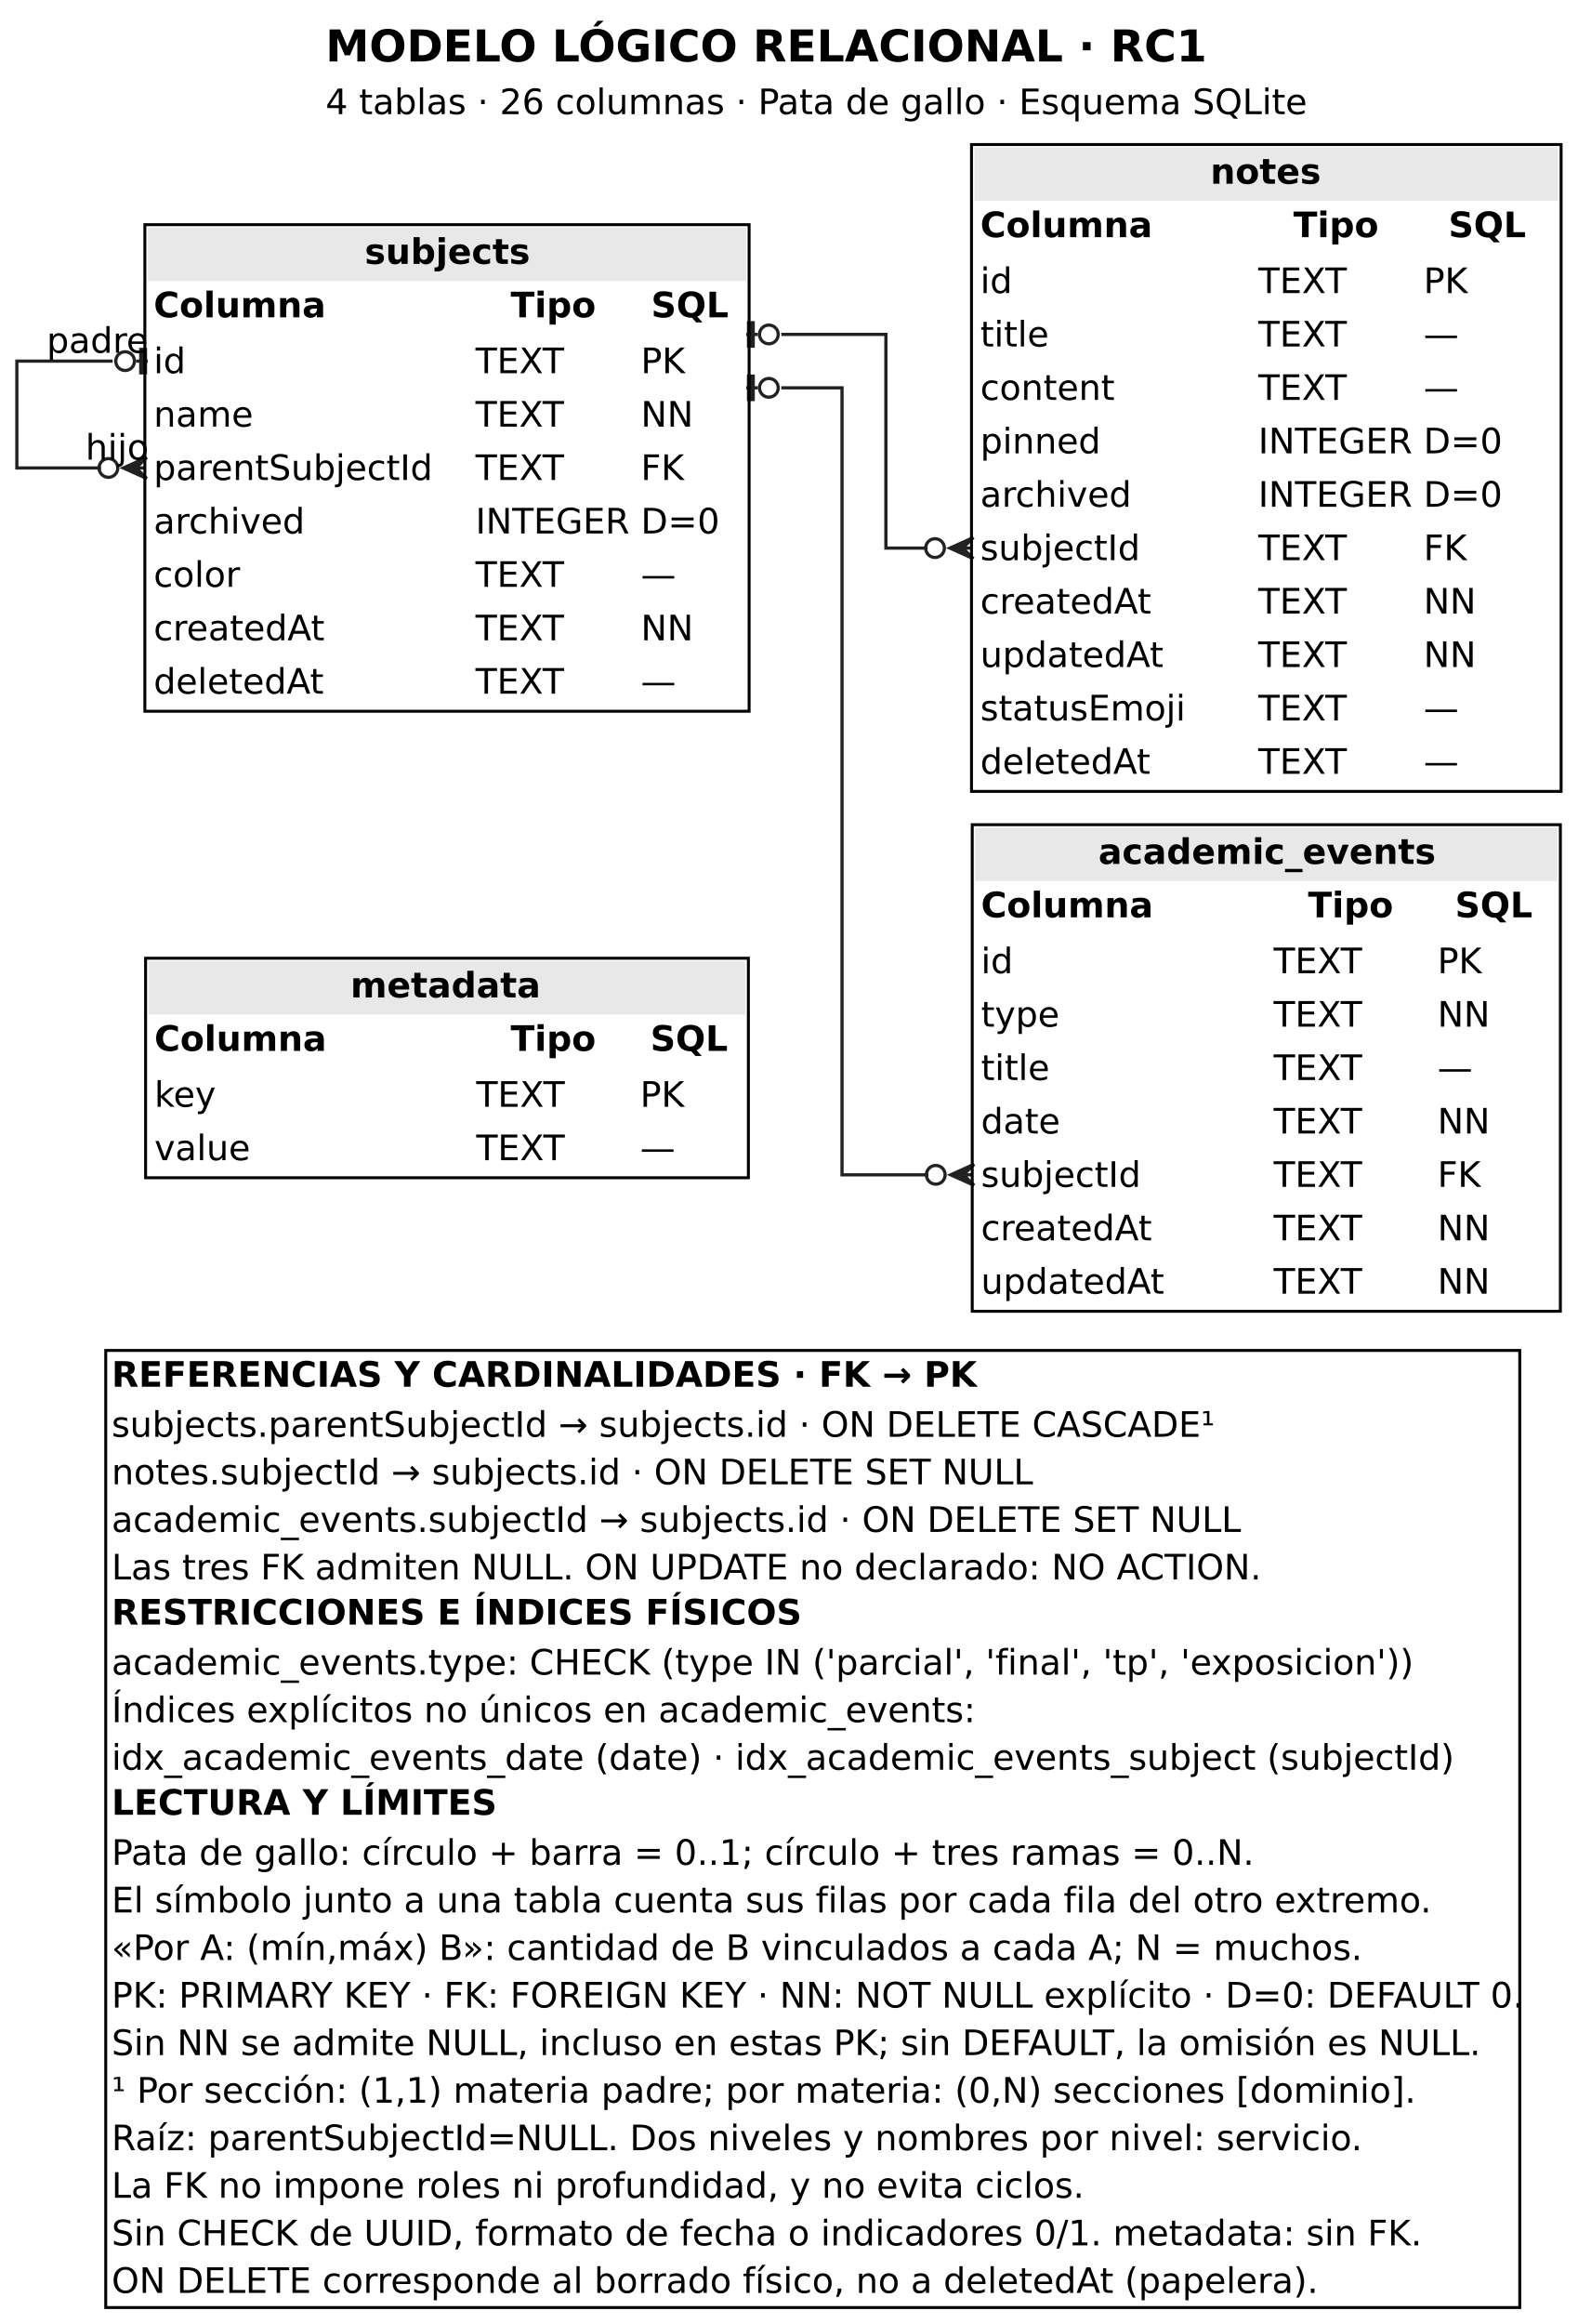
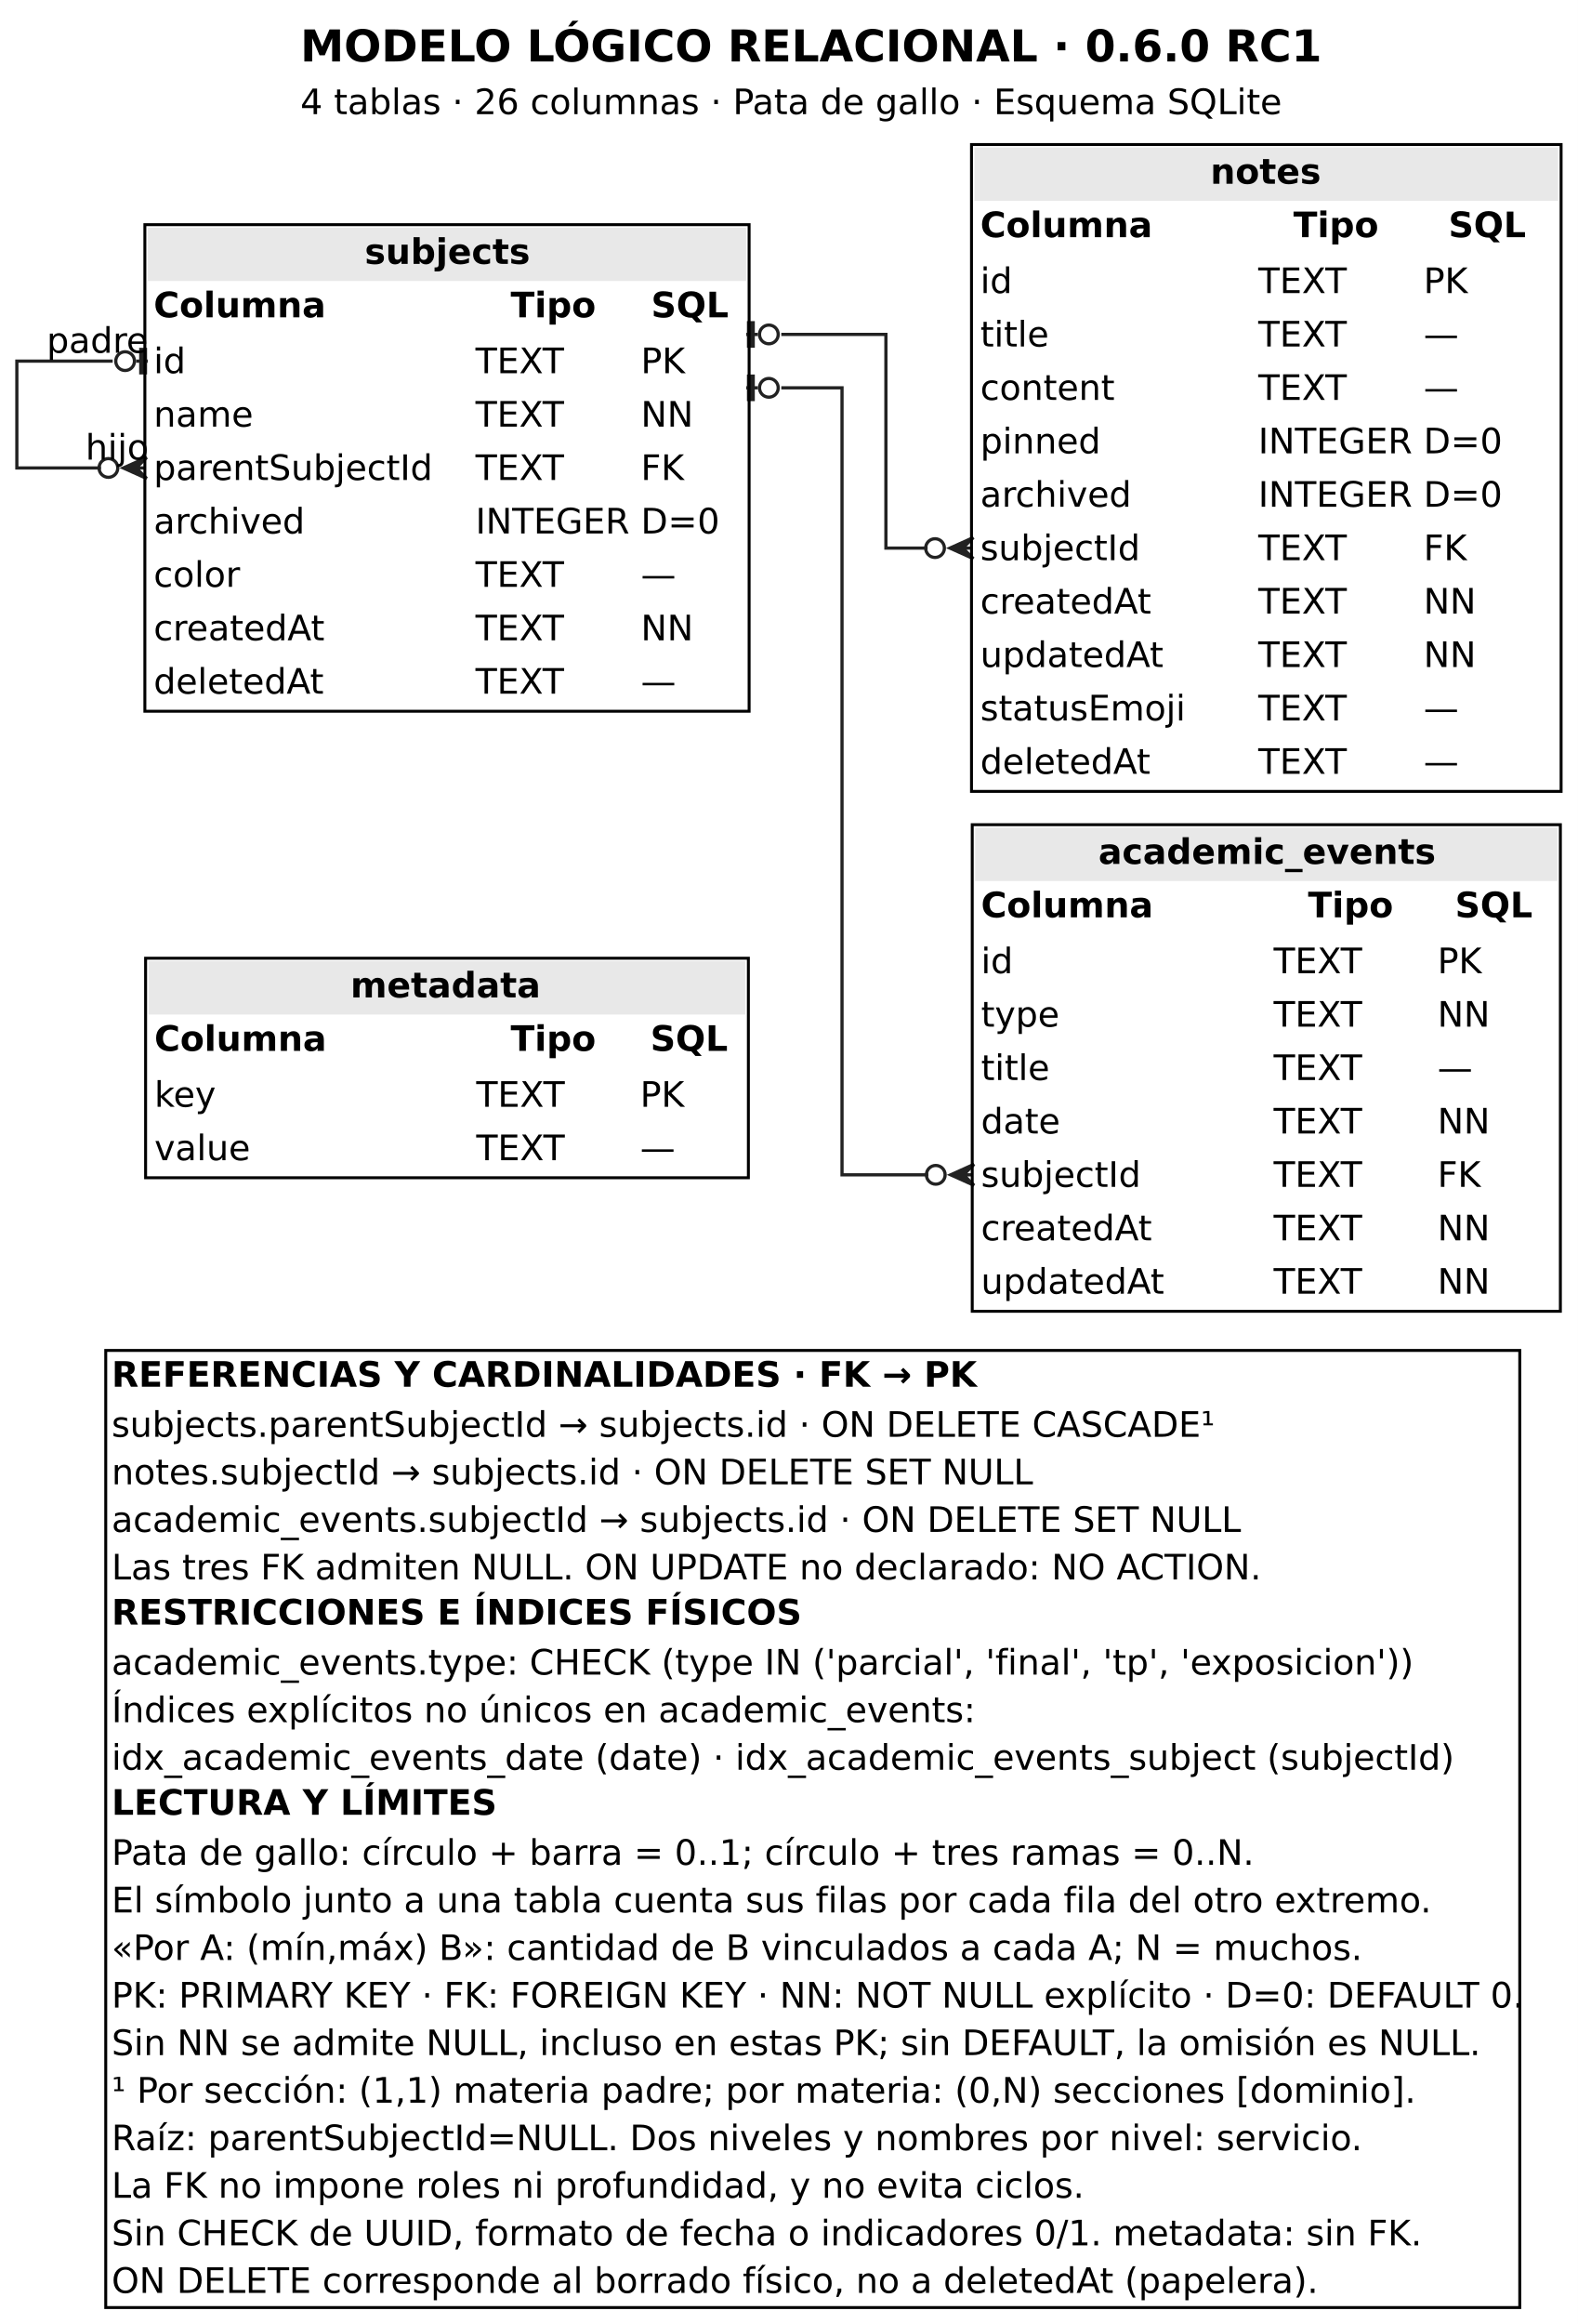
<svg xmlns="http://www.w3.org/2000/svg" width="539pt" height="794pt" viewBox="0.00 0.00 539.00 794.00">
  <g id="graph0" class="graph" transform="scale(1 1) rotate(0) translate(-22.24 809.88)">
    <polygon fill="white" stroke="none" points="22.24,-15.74 22.24,-809.88 561.51,-809.88 561.51,-15.74 22.24,-15.74" />
    <g id="edge3" class="edge">
      <path fill="none" stroke="#222222" stroke-width="1.1" d="M56.75,-650C45,-650 28,-650 28,-650 28,-650 28,-686.5 28,-686.5 28,-686.5 45,-686.5 60.75,-686.5" />
      <polygon fill="#222222" stroke="#222222" stroke-width="1.1" points="64.38,-650 72.38,-653.6 68.75,-650 72.01,-650 72.01,-650 72.01,-650 68.75,-650 72.38,-646.4 64.38,-650" />
      <ellipse fill="none" stroke="#222222" stroke-width="1.1" cx="59.29" cy="-650" rx="3.2" ry="3.2" />
      <polygon fill="#222222" stroke="#222222" stroke-width="1.1" points="71.95,-682.5 71.95,-690.5 70.35,-690.5 70.35,-682.5 71.95,-682.5" />
      <polyline fill="none" stroke="#222222" stroke-width="1.1" points="72.75,-686.5 68.75,-686.5" />
      <ellipse fill="none" stroke="#222222" stroke-width="1.1" cx="65" cy="-686.5" rx="3.2" ry="3.2" />
      <text xml:space="preserve" text-anchor="middle" x="55.5" y="-689.35" font-family="DejaVu Sans" font-size="12.00">padre</text>
      <text xml:space="preserve" text-anchor="middle" x="62.25" y="-652.85" font-family="DejaVu Sans" font-size="12.00">hijo</text>
    </g>
    <g id="edge1" class="edge">
      <path fill="none" stroke="#222222" stroke-width="1.1" d="M339.25,-622.62C335,-622.62 325,-622.62 325,-622.62 325,-622.62 325,-695.62 325,-695.62 325,-695.62 300,-695.62 289.25,-695.62" />
      <polygon fill="#222222" stroke="#222222" stroke-width="1.1" points="346.88,-622.62 354.88,-626.22 351.25,-622.62 354.51,-622.62 354.51,-622.62 354.51,-622.62 351.25,-622.62 354.88,-619.02 346.88,-622.62" />
      <ellipse fill="none" stroke="#222222" stroke-width="1.1" cx="341.79" cy="-622.62" rx="3.2" ry="3.2" />
      <polygon fill="#222222" stroke="#222222" stroke-width="1.1" points="278.05,-699.62 278.05,-691.62 279.65,-691.62 279.65,-699.62 278.05,-699.62" />
      <polyline fill="none" stroke="#222222" stroke-width="1.1" points="277.25,-695.62 281.25,-695.62" />
      <ellipse fill="none" stroke="#222222" stroke-width="1.1" cx="285" cy="-695.62" rx="3.2" ry="3.2" />
    </g>
    <g id="edge2" class="edge">
      <path fill="none" stroke="#222222" stroke-width="1.1" d="M339.5,-408.5C330,-408.5 310,-408.5 310,-408.5 310,-408.5 310,-677.38 310,-677.38 310,-677.38 300,-677.38 289.25,-677.38" />
      <polygon fill="#222222" stroke="#222222" stroke-width="1.1" points="347.13,-408.5 355.13,-412.1 351.5,-408.5 354.76,-408.5 354.76,-408.5 354.76,-408.5 351.5,-408.5 355.13,-404.9 347.13,-408.5" />
      <ellipse fill="none" stroke="#222222" stroke-width="1.1" cx="342.04" cy="-408.5" rx="3.2" ry="3.2" />
      <polygon fill="#222222" stroke="#222222" stroke-width="1.1" points="278.05,-681.38 278.05,-673.38 279.65,-673.38 279.65,-681.38 278.05,-681.38" />
      <polyline fill="none" stroke="#222222" stroke-width="1.1" points="277.25,-677.38 281.25,-677.38" />
      <ellipse fill="none" stroke="#222222" stroke-width="1.1" cx="285" cy="-677.38" rx="3.2" ry="3.2" />
    </g>
    <g id="node1" class="node">
      <polygon fill="none" stroke="black" points="71.75,-566.88 71.75,-733.12 278.25,-733.12 278.25,-566.88 71.75,-566.88" />
      <polygon fill="#e8e8e8" stroke="none" points="72.75,-713.88 72.75,-732.12 277.25,-732.12 277.25,-713.88 72.75,-713.88" />
      <text xml:space="preserve" text-anchor="start" x="146.88" y="-719.73" font-family="DejaVu Sans" font-weight="bold" font-size="12.00">subjects</text>
      <text xml:space="preserve" text-anchor="start" x="74.75" y="-701.48" font-family="DejaVu Sans" font-weight="bold" font-size="12.00">Columna</text>
      <text xml:space="preserve" text-anchor="start" x="196.75" y="-701.48" font-family="DejaVu Sans" font-weight="bold" font-size="12.00">Tipo</text>
      <text xml:space="preserve" text-anchor="start" x="244.75" y="-701.48" font-family="DejaVu Sans" font-weight="bold" font-size="12.00">SQL</text>
      <text xml:space="preserve" text-anchor="start" x="74.75" y="-682.38" font-family="DejaVu Sans" font-size="12.00">id</text>
      <text xml:space="preserve" text-anchor="start" x="184.75" y="-682.38" font-family="DejaVu Sans" font-size="12.00">TEXT</text>
      <text xml:space="preserve" text-anchor="start" x="241.25" y="-682.38" font-family="DejaVu Sans" font-size="12.00">PK</text>
      <text xml:space="preserve" text-anchor="start" x="74.75" y="-664.12" font-family="DejaVu Sans" font-size="12.00">name</text>
      <text xml:space="preserve" text-anchor="start" x="184.75" y="-664.12" font-family="DejaVu Sans" font-size="12.00">TEXT</text>
      <text xml:space="preserve" text-anchor="start" x="241.25" y="-664.12" font-family="DejaVu Sans" font-size="12.00">NN</text>
      <text xml:space="preserve" text-anchor="start" x="74.75" y="-645.88" font-family="DejaVu Sans" font-size="12.00">parentSubjectId</text>
      <text xml:space="preserve" text-anchor="start" x="184.75" y="-645.88" font-family="DejaVu Sans" font-size="12.00">TEXT</text>
      <text xml:space="preserve" text-anchor="start" x="241.25" y="-645.88" font-family="DejaVu Sans" font-size="12.00">FK</text>
      <text xml:space="preserve" text-anchor="start" x="74.75" y="-627.62" font-family="DejaVu Sans" font-size="12.00">archived</text>
      <text xml:space="preserve" text-anchor="start" x="184.75" y="-627.62" font-family="DejaVu Sans" font-size="12.00">INTEGER</text>
      <text xml:space="preserve" text-anchor="start" x="241.25" y="-627.62" font-family="DejaVu Sans" font-size="12.00">D=0</text>
      <text xml:space="preserve" text-anchor="start" x="74.75" y="-609.38" font-family="DejaVu Sans" font-size="12.00">color</text>
      <text xml:space="preserve" text-anchor="start" x="184.75" y="-609.38" font-family="DejaVu Sans" font-size="12.00">TEXT</text>
      <text xml:space="preserve" text-anchor="start" x="241.25" y="-609.38" font-family="DejaVu Sans" font-size="12.00">—</text>
      <text xml:space="preserve" text-anchor="start" x="74.75" y="-591.12" font-family="DejaVu Sans" font-size="12.00">createdAt</text>
      <text xml:space="preserve" text-anchor="start" x="184.75" y="-591.12" font-family="DejaVu Sans" font-size="12.00">TEXT</text>
      <text xml:space="preserve" text-anchor="start" x="241.25" y="-591.12" font-family="DejaVu Sans" font-size="12.00">NN</text>
      <text xml:space="preserve" text-anchor="start" x="74.75" y="-572.88" font-family="DejaVu Sans" font-size="12.00">deletedAt</text>
      <text xml:space="preserve" text-anchor="start" x="184.75" y="-572.88" font-family="DejaVu Sans" font-size="12.00">TEXT</text>
      <text xml:space="preserve" text-anchor="start" x="241.25" y="-572.88" font-family="DejaVu Sans" font-size="12.00">—</text>
    </g>
    <g id="node2" class="node">
      <polygon fill="none" stroke="black" points="354.25,-539.5 354.25,-760.5 555.75,-760.5 555.75,-539.5 354.25,-539.5" />
      <polygon fill="#e8e8e8" stroke="none" points="355.25,-741.25 355.25,-759.5 554.75,-759.5 554.75,-741.25 355.25,-741.25" />
      <text xml:space="preserve" text-anchor="start" x="435.88" y="-747.1" font-family="DejaVu Sans" font-weight="bold" font-size="12.00">notes</text>
      <text xml:space="preserve" text-anchor="start" x="357.25" y="-728.85" font-family="DejaVu Sans" font-weight="bold" font-size="12.00">Columna</text>
      <text xml:space="preserve" text-anchor="start" x="464.25" y="-728.85" font-family="DejaVu Sans" font-weight="bold" font-size="12.00">Tipo</text>
      <text xml:space="preserve" text-anchor="start" x="517.25" y="-728.85" font-family="DejaVu Sans" font-weight="bold" font-size="12.00">SQL</text>
      <text xml:space="preserve" text-anchor="start" x="357.25" y="-709.75" font-family="DejaVu Sans" font-size="12.00">id</text>
      <text xml:space="preserve" text-anchor="start" x="452.25" y="-709.75" font-family="DejaVu Sans" font-size="12.00">TEXT</text>
      <text xml:space="preserve" text-anchor="start" x="508.75" y="-709.75" font-family="DejaVu Sans" font-size="12.00">PK</text>
      <text xml:space="preserve" text-anchor="start" x="357.25" y="-691.5" font-family="DejaVu Sans" font-size="12.00">title</text>
      <text xml:space="preserve" text-anchor="start" x="452.25" y="-691.5" font-family="DejaVu Sans" font-size="12.00">TEXT</text>
      <text xml:space="preserve" text-anchor="start" x="508.75" y="-691.5" font-family="DejaVu Sans" font-size="12.00">—</text>
      <text xml:space="preserve" text-anchor="start" x="357.25" y="-673.25" font-family="DejaVu Sans" font-size="12.00">content</text>
      <text xml:space="preserve" text-anchor="start" x="452.25" y="-673.25" font-family="DejaVu Sans" font-size="12.00">TEXT</text>
      <text xml:space="preserve" text-anchor="start" x="508.75" y="-673.25" font-family="DejaVu Sans" font-size="12.00">—</text>
      <text xml:space="preserve" text-anchor="start" x="357.25" y="-655" font-family="DejaVu Sans" font-size="12.00">pinned</text>
      <text xml:space="preserve" text-anchor="start" x="452.25" y="-655" font-family="DejaVu Sans" font-size="12.00">INTEGER</text>
      <text xml:space="preserve" text-anchor="start" x="508.75" y="-655" font-family="DejaVu Sans" font-size="12.00">D=0</text>
      <text xml:space="preserve" text-anchor="start" x="357.25" y="-636.75" font-family="DejaVu Sans" font-size="12.00">archived</text>
      <text xml:space="preserve" text-anchor="start" x="452.25" y="-636.75" font-family="DejaVu Sans" font-size="12.00">INTEGER</text>
      <text xml:space="preserve" text-anchor="start" x="508.75" y="-636.75" font-family="DejaVu Sans" font-size="12.00">D=0</text>
      <text xml:space="preserve" text-anchor="start" x="357.25" y="-618.5" font-family="DejaVu Sans" font-size="12.00">subjectId</text>
      <text xml:space="preserve" text-anchor="start" x="452.25" y="-618.5" font-family="DejaVu Sans" font-size="12.00">TEXT</text>
      <text xml:space="preserve" text-anchor="start" x="508.75" y="-618.5" font-family="DejaVu Sans" font-size="12.00">FK</text>
      <text xml:space="preserve" text-anchor="start" x="357.25" y="-600.25" font-family="DejaVu Sans" font-size="12.00">createdAt</text>
      <text xml:space="preserve" text-anchor="start" x="452.25" y="-600.25" font-family="DejaVu Sans" font-size="12.00">TEXT</text>
      <text xml:space="preserve" text-anchor="start" x="508.75" y="-600.25" font-family="DejaVu Sans" font-size="12.00">NN</text>
      <text xml:space="preserve" text-anchor="start" x="357.25" y="-582" font-family="DejaVu Sans" font-size="12.00">updatedAt</text>
      <text xml:space="preserve" text-anchor="start" x="452.25" y="-582" font-family="DejaVu Sans" font-size="12.00">TEXT</text>
      <text xml:space="preserve" text-anchor="start" x="508.75" y="-582" font-family="DejaVu Sans" font-size="12.00">NN</text>
      <text xml:space="preserve" text-anchor="start" x="357.25" y="-563.75" font-family="DejaVu Sans" font-size="12.00">statusEmoji</text>
      <text xml:space="preserve" text-anchor="start" x="452.25" y="-563.75" font-family="DejaVu Sans" font-size="12.00">TEXT</text>
      <text xml:space="preserve" text-anchor="start" x="508.75" y="-563.75" font-family="DejaVu Sans" font-size="12.00">—</text>
      <text xml:space="preserve" text-anchor="start" x="357.25" y="-545.5" font-family="DejaVu Sans" font-size="12.00">deletedAt</text>
      <text xml:space="preserve" text-anchor="start" x="452.25" y="-545.5" font-family="DejaVu Sans" font-size="12.00">TEXT</text>
      <text xml:space="preserve" text-anchor="start" x="508.75" y="-545.5" font-family="DejaVu Sans" font-size="12.00">—</text>
    </g>
    <g id="node3" class="node">
      <polygon fill="none" stroke="black" points="354.5,-361.88 354.5,-528.12 555.5,-528.12 555.5,-361.88 354.5,-361.88" />
      <polygon fill="#e8e8e8" stroke="none" points="355.5,-508.88 355.5,-527.12 554.5,-527.12 554.5,-508.88 355.5,-508.88" />
      <text xml:space="preserve" text-anchor="start" x="397.62" y="-514.73" font-family="DejaVu Sans" font-weight="bold" font-size="12.00">academic_events</text>
      <text xml:space="preserve" text-anchor="start" x="357.5" y="-496.48" font-family="DejaVu Sans" font-weight="bold" font-size="12.00">Columna</text>
      <text xml:space="preserve" text-anchor="start" x="469.25" y="-496.48" font-family="DejaVu Sans" font-weight="bold" font-size="12.00">Tipo</text>
      <text xml:space="preserve" text-anchor="start" x="519.5" y="-496.48" font-family="DejaVu Sans" font-weight="bold" font-size="12.00">SQL</text>
      <text xml:space="preserve" text-anchor="start" x="357.5" y="-477.38" font-family="DejaVu Sans" font-size="12.00">id</text>
      <text xml:space="preserve" text-anchor="start" x="457.5" y="-477.38" font-family="DejaVu Sans" font-size="12.00">TEXT</text>
      <text xml:space="preserve" text-anchor="start" x="513.5" y="-477.38" font-family="DejaVu Sans" font-size="12.00">PK</text>
      <text xml:space="preserve" text-anchor="start" x="357.5" y="-459.12" font-family="DejaVu Sans" font-size="12.00">type</text>
      <text xml:space="preserve" text-anchor="start" x="457.5" y="-459.12" font-family="DejaVu Sans" font-size="12.00">TEXT</text>
      <text xml:space="preserve" text-anchor="start" x="513.5" y="-459.12" font-family="DejaVu Sans" font-size="12.00">NN</text>
      <text xml:space="preserve" text-anchor="start" x="357.5" y="-440.88" font-family="DejaVu Sans" font-size="12.00">title</text>
      <text xml:space="preserve" text-anchor="start" x="457.5" y="-440.88" font-family="DejaVu Sans" font-size="12.00">TEXT</text>
      <text xml:space="preserve" text-anchor="start" x="513.5" y="-440.88" font-family="DejaVu Sans" font-size="12.00">—</text>
      <text xml:space="preserve" text-anchor="start" x="357.5" y="-422.62" font-family="DejaVu Sans" font-size="12.00">date</text>
      <text xml:space="preserve" text-anchor="start" x="457.5" y="-422.62" font-family="DejaVu Sans" font-size="12.00">TEXT</text>
      <text xml:space="preserve" text-anchor="start" x="513.5" y="-422.62" font-family="DejaVu Sans" font-size="12.00">NN</text>
      <text xml:space="preserve" text-anchor="start" x="357.5" y="-404.38" font-family="DejaVu Sans" font-size="12.00">subjectId</text>
      <text xml:space="preserve" text-anchor="start" x="457.5" y="-404.38" font-family="DejaVu Sans" font-size="12.00">TEXT</text>
      <text xml:space="preserve" text-anchor="start" x="513.5" y="-404.38" font-family="DejaVu Sans" font-size="12.00">FK</text>
      <text xml:space="preserve" text-anchor="start" x="357.5" y="-386.12" font-family="DejaVu Sans" font-size="12.00">createdAt</text>
      <text xml:space="preserve" text-anchor="start" x="457.5" y="-386.12" font-family="DejaVu Sans" font-size="12.00">TEXT</text>
      <text xml:space="preserve" text-anchor="start" x="513.5" y="-386.12" font-family="DejaVu Sans" font-size="12.00">NN</text>
      <text xml:space="preserve" text-anchor="start" x="357.5" y="-367.88" font-family="DejaVu Sans" font-size="12.00">updatedAt</text>
      <text xml:space="preserve" text-anchor="start" x="457.5" y="-367.88" font-family="DejaVu Sans" font-size="12.00">TEXT</text>
      <text xml:space="preserve" text-anchor="start" x="513.5" y="-367.88" font-family="DejaVu Sans" font-size="12.00">NN</text>
    </g>
    <g id="node4" class="node">
      <polygon fill="none" stroke="black" points="72,-407.5 72,-482.5 278,-482.5 278,-407.5 72,-407.5" />
      <polygon fill="#e8e8e8" stroke="none" points="73,-463.25 73,-481.5 277,-481.5 277,-463.25 73,-463.25" />
      <text xml:space="preserve" text-anchor="start" x="142" y="-469.1" font-family="DejaVu Sans" font-weight="bold" font-size="12.00">metadata</text>
      <text xml:space="preserve" text-anchor="start" x="75" y="-450.85" font-family="DejaVu Sans" font-weight="bold" font-size="12.00">Columna</text>
      <text xml:space="preserve" text-anchor="start" x="196.75" y="-450.85" font-family="DejaVu Sans" font-weight="bold" font-size="12.00">Tipo</text>
      <text xml:space="preserve" text-anchor="start" x="244.5" y="-450.85" font-family="DejaVu Sans" font-weight="bold" font-size="12.00">SQL</text>
      <text xml:space="preserve" text-anchor="start" x="75" y="-431.75" font-family="DejaVu Sans" font-size="12.00">key</text>
      <text xml:space="preserve" text-anchor="start" x="185" y="-431.75" font-family="DejaVu Sans" font-size="12.00">TEXT</text>
      <text xml:space="preserve" text-anchor="start" x="241" y="-431.75" font-family="DejaVu Sans" font-size="12.00">PK</text>
      <text xml:space="preserve" text-anchor="start" x="75" y="-413.5" font-family="DejaVu Sans" font-size="12.00">value</text>
      <text xml:space="preserve" text-anchor="start" x="185" y="-413.5" font-family="DejaVu Sans" font-size="12.00">TEXT</text>
      <text xml:space="preserve" text-anchor="start" x="241" y="-413.5" font-family="DejaVu Sans" font-size="12.00">—</text>
    </g>
    <g id="node5" class="node">
      <polygon fill="none" stroke="black" points="58.38,-21.5 58.38,-348.5 541.62,-348.5 541.62,-21.5 58.38,-21.5" />
      <text xml:space="preserve" text-anchor="start" x="60.38" y="-336.1" font-family="DejaVu Sans" font-weight="bold" font-size="12.00">REFERENCIAS Y CARDINALIDADES · FK → PK</text>
      <text xml:space="preserve" text-anchor="start" x="60.38" y="-319" font-family="DejaVu Sans" font-size="12.00">subjects.parentSubjectId → subjects.id · ON DELETE CASCADE¹</text>
      <text xml:space="preserve" text-anchor="start" x="60.38" y="-302.75" font-family="DejaVu Sans" font-size="12.00">notes.subjectId → subjects.id · ON DELETE SET NULL</text>
      <text xml:space="preserve" text-anchor="start" x="60.38" y="-286.5" font-family="DejaVu Sans" font-size="12.00">academic_events.subjectId → subjects.id · ON DELETE SET NULL</text>
      <text xml:space="preserve" text-anchor="start" x="60.38" y="-270.25" font-family="DejaVu Sans" font-size="12.00">Las tres FK admiten NULL. ON UPDATE no declarado: NO ACTION.</text>
      <text xml:space="preserve" text-anchor="start" x="60.38" y="-254.85" font-family="DejaVu Sans" font-weight="bold" font-size="12.00">RESTRICCIONES E ÍNDICES FÍSICOS</text>
      <text xml:space="preserve" text-anchor="start" x="60.38" y="-237.75" font-family="DejaVu Sans" font-size="12.00">academic_events.type: CHECK (type IN ('parcial', 'final', 'tp', 'exposicion'))</text>
      <text xml:space="preserve" text-anchor="start" x="60.38" y="-221.5" font-family="DejaVu Sans" font-size="12.00">Índices explícitos no únicos en academic_events:</text>
      <text xml:space="preserve" text-anchor="start" x="60.38" y="-205.25" font-family="DejaVu Sans" font-size="12.00">idx_academic_events_date (date) · idx_academic_events_subject (subjectId)</text>
      <text xml:space="preserve" text-anchor="start" x="60.38" y="-189.85" font-family="DejaVu Sans" font-weight="bold" font-size="12.00">LECTURA Y LÍMITES</text>
      <text xml:space="preserve" text-anchor="start" x="60.38" y="-172.75" font-family="DejaVu Sans" font-size="12.00">Pata de gallo: círculo + barra = 0..1; círculo + tres ramas = 0..N.</text>
      <text xml:space="preserve" text-anchor="start" x="60.38" y="-156.5" font-family="DejaVu Sans" font-size="12.00">El símbolo junto a una tabla cuenta sus filas por cada fila del otro extremo.</text>
      <text xml:space="preserve" text-anchor="start" x="60.38" y="-140.25" font-family="DejaVu Sans" font-size="12.00">«Por A: (mín,máx) B»: cantidad de B vinculados a cada A; N = muchos.</text>
      <text xml:space="preserve" text-anchor="start" x="60.38" y="-124" font-family="DejaVu Sans" font-size="12.00">PK: PRIMARY KEY · FK: FOREIGN KEY · NN: NOT NULL explícito · D=0: DEFAULT 0.</text>
      <text xml:space="preserve" text-anchor="start" x="60.38" y="-107.75" font-family="DejaVu Sans" font-size="12.00">Sin NN se admite NULL, incluso en estas PK; sin DEFAULT, la omisión es NULL.</text>
      <text xml:space="preserve" text-anchor="start" x="60.38" y="-91.5" font-family="DejaVu Sans" font-size="12.00">¹ Por sección: (1,1) materia padre; por materia: (0,N) secciones [dominio].</text>
      <text xml:space="preserve" text-anchor="start" x="60.38" y="-75.25" font-family="DejaVu Sans" font-size="12.00">Raíz: parentSubjectId=NULL. Dos niveles y nombres por nivel: servicio.</text>
      <text xml:space="preserve" text-anchor="start" x="60.38" y="-59" font-family="DejaVu Sans" font-size="12.00">La FK no impone roles ni profundidad, y no evita ciclos.</text>
      <text xml:space="preserve" text-anchor="start" x="60.38" y="-42.75" font-family="DejaVu Sans" font-size="12.00">Sin CHECK de UUID, formato de fecha o indicadores 0/1. metadata: sin FK.</text>
      <text xml:space="preserve" text-anchor="start" x="60.38" y="-26.5" font-family="DejaVu Sans" font-size="12.00">ON DELETE corresponde al borrado físico, no a deletedAt (papelera).</text>
    </g>
    <g id="node6" class="node">
-       <text xml:space="preserve" text-anchor="start" x="133.5" y="-788.88" font-family="DejaVu Sans" font-weight="bold" font-size="15.00">MODELO LÓGICO RELACIONAL · RC1</text>
-       <text xml:space="preserve" text-anchor="start" x="133.5" y="-770.88" font-family="DejaVu Sans" font-size="12.00">4 tablas · 26 columnas · Pata de gallo · Esquema SQLite</text>
+       <text xml:space="preserve" text-anchor="start" x="124.88" y="-788.88" font-family="DejaVu Sans" font-weight="bold" font-size="15.00">MODELO LÓGICO RELACIONAL · 0.6.0 RC1</text>
+       <text xml:space="preserve" text-anchor="start" x="124.88" y="-770.88" font-family="DejaVu Sans" font-size="12.00">4 tablas · 26 columnas · Pata de gallo · Esquema SQLite</text>
    </g>
  </g>
</svg>
